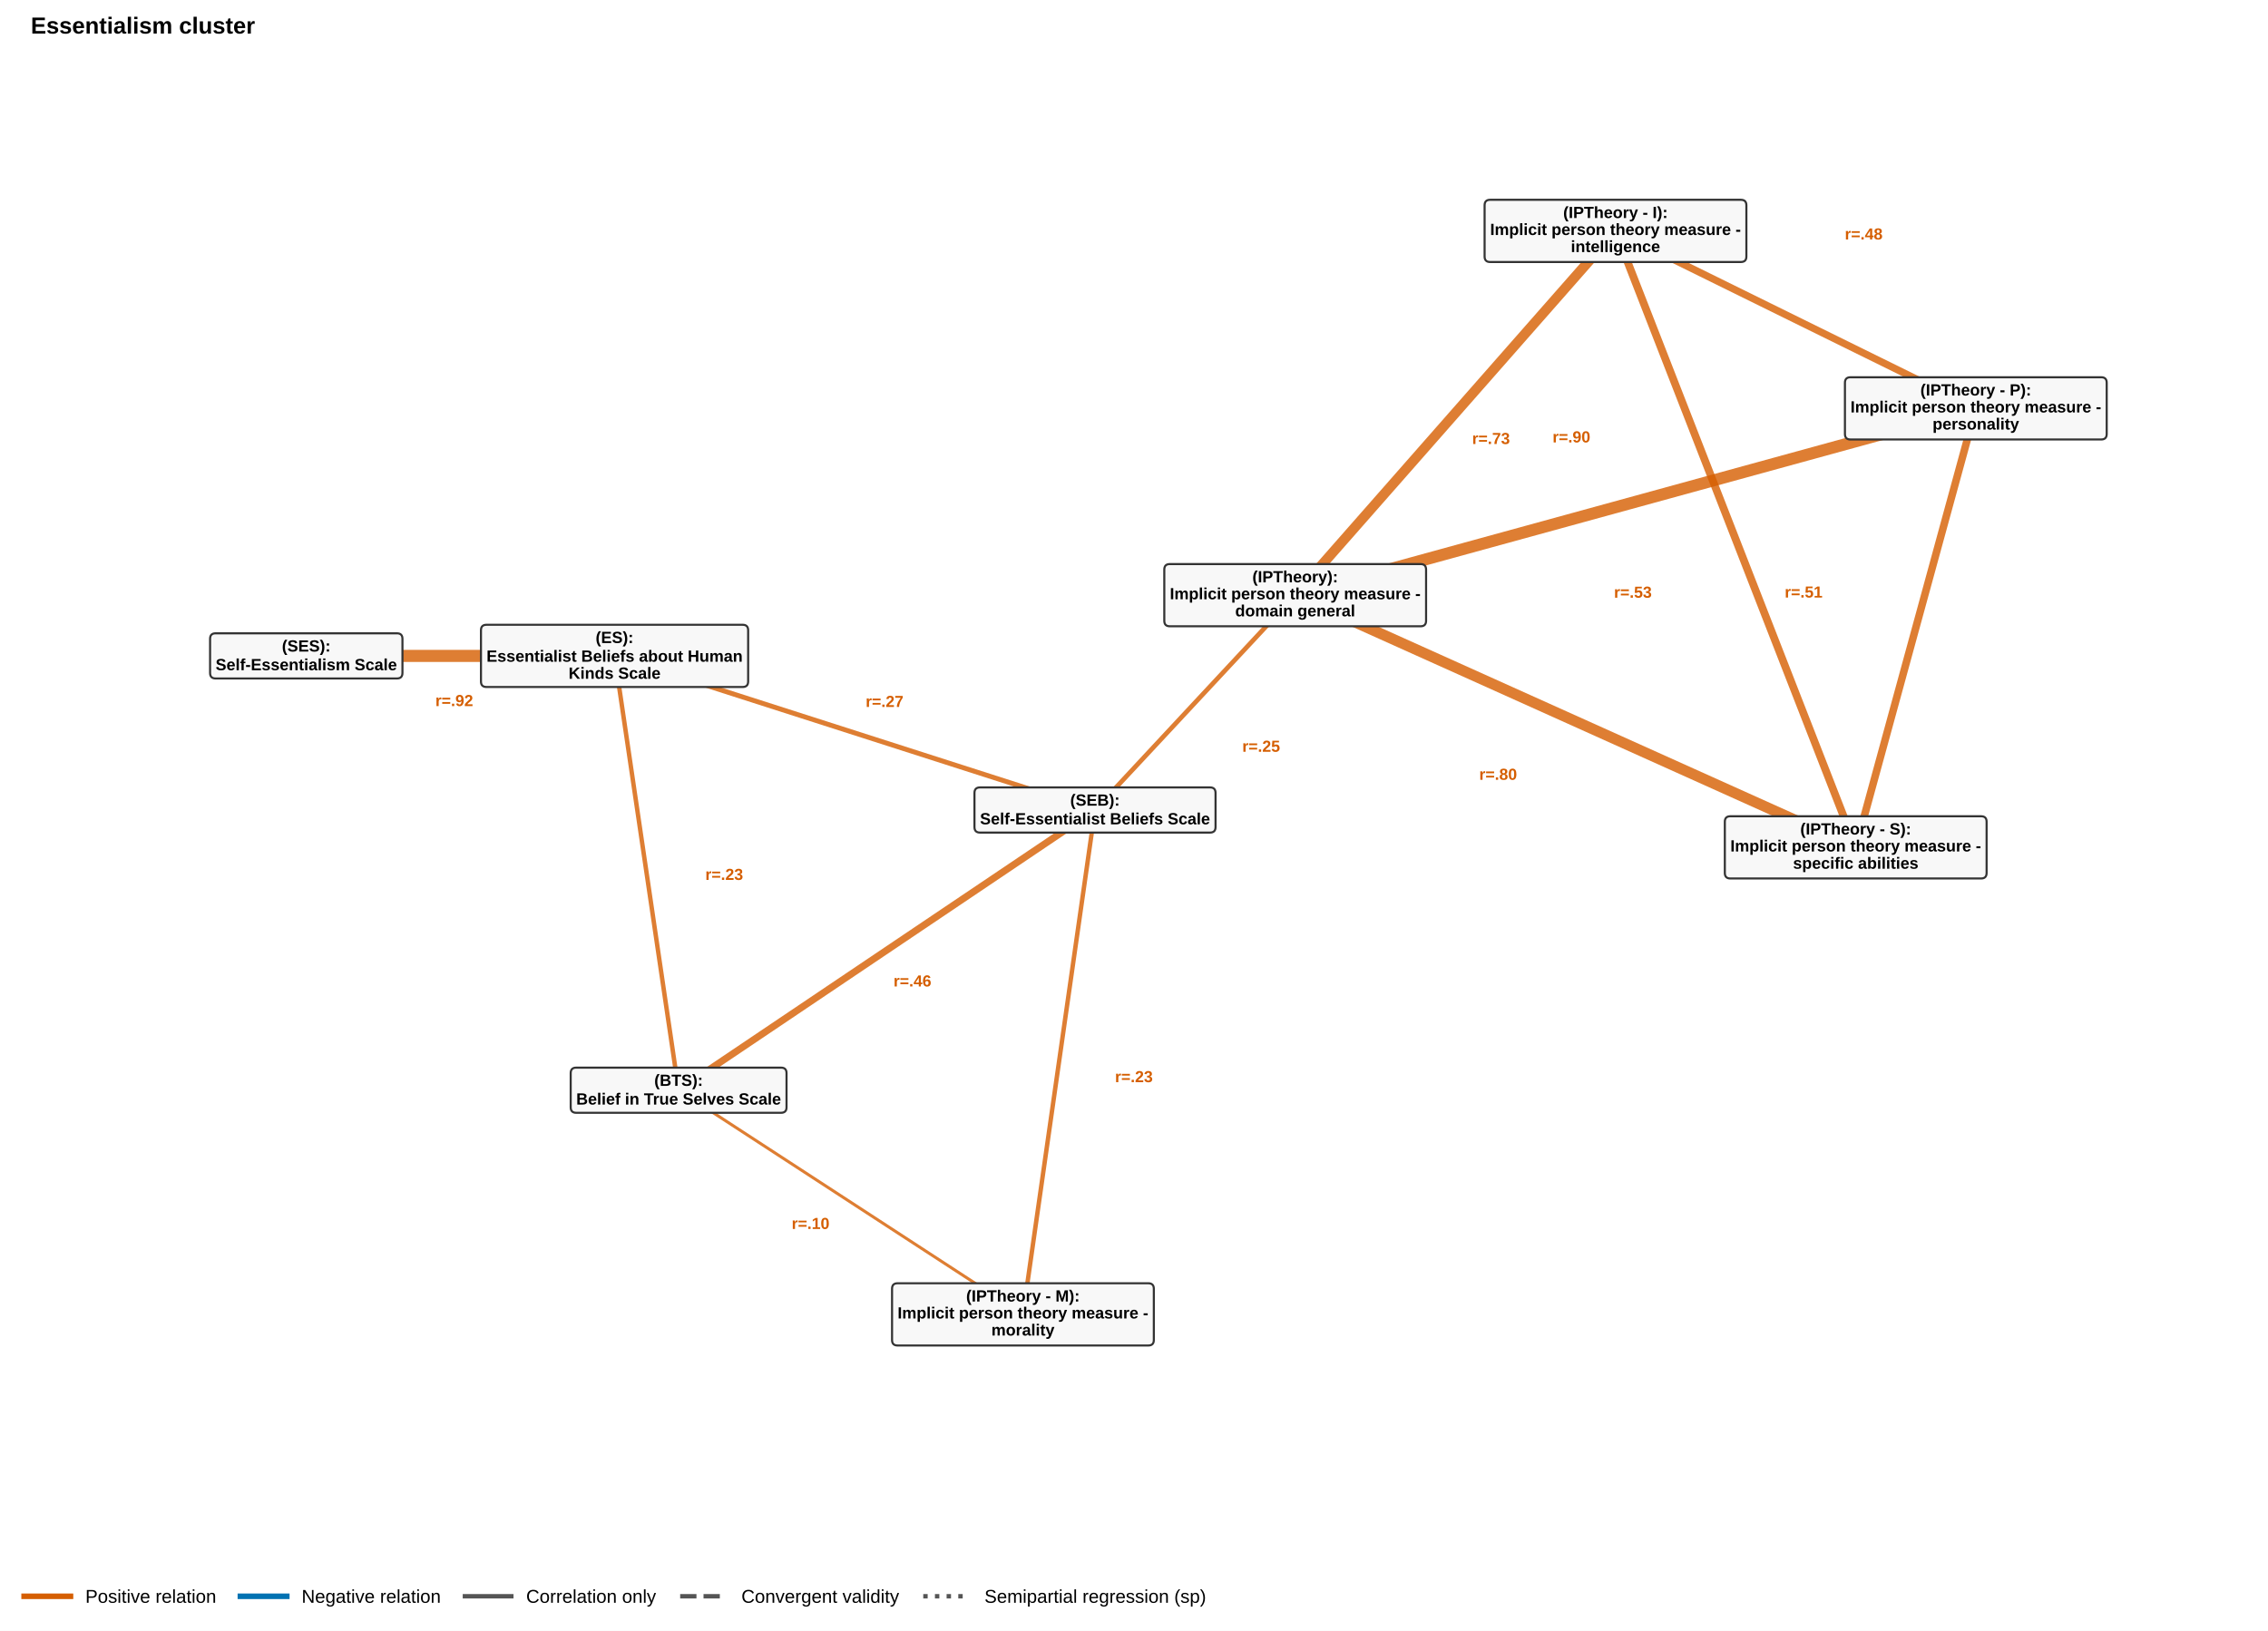
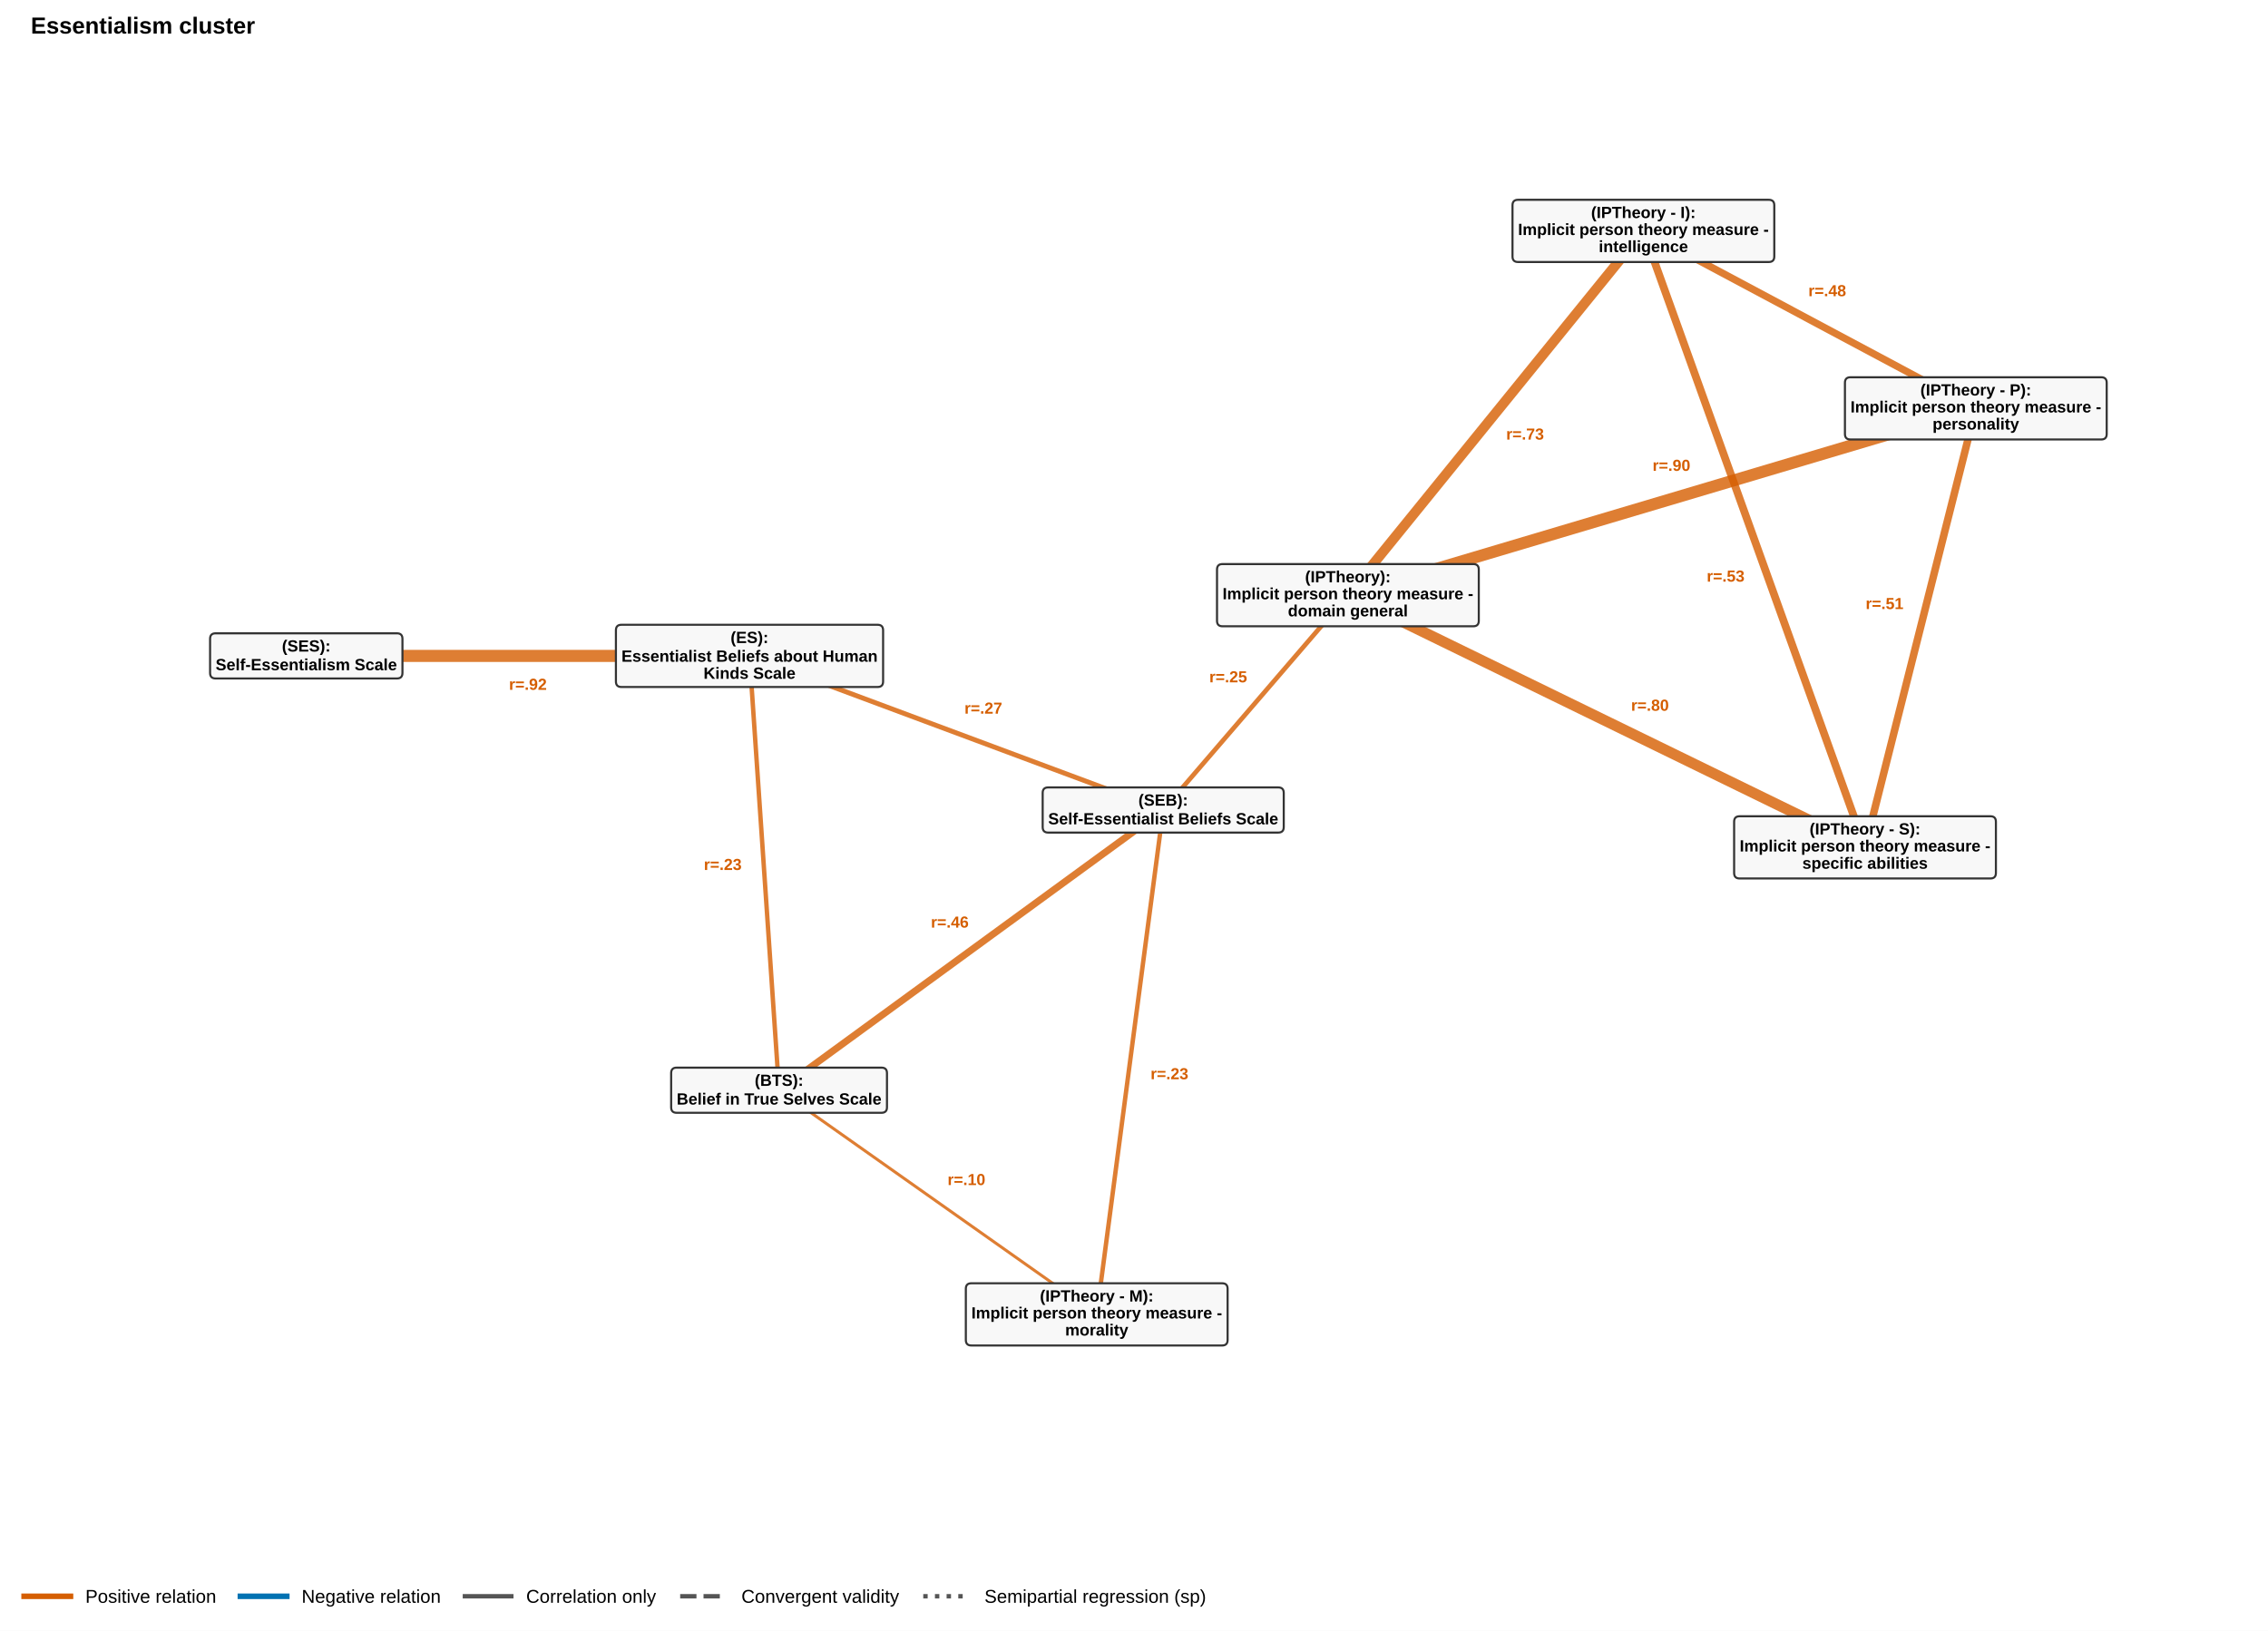
<svg xmlns="http://www.w3.org/2000/svg" width="978.08pt" height="703.344pt" viewBox="0 0 978.08 703.344" version="1.1">
  <defs>
    <style type="text/css">*{stroke-linejoin: round; stroke-linecap: butt}</style>
  </defs>
  <g id="figure_1">
    <g id="patch_1">
      <path d="M 0 703.344  L 978.08 703.344  L 978.08 0  L 0 0  z " style="fill: #ffffff" />
    </g>
    <g id="axes_1">
      <g id="LineCollection_1">
-         <path d="M 696.684 99.584  L 558.555 256.692  " clip-path="url(#p7a6dd70f1b)" style="fill: none; stroke: #d55e00; stroke-opacity: 0.8; stroke-width: 4.304" />
-         <path d="M 696.684 99.584  L 852.08 176.124  " clip-path="url(#p7a6dd70f1b)" style="fill: none; stroke: #d55e00; stroke-opacity: 0.8; stroke-width: 3.104" />
-         <path d="M 696.684 99.584  L 800.281 365.46  " clip-path="url(#p7a6dd70f1b)" style="fill: none; stroke: #d55e00; stroke-opacity: 0.8; stroke-width: 3.344" />
-         <path d="M 800.281 365.46  L 558.555 256.692  " clip-path="url(#p7a6dd70f1b)" style="fill: none; stroke: #d55e00; stroke-opacity: 0.8; stroke-width: 4.64" />
-         <path d="M 800.281 365.46  L 852.08 176.124  " clip-path="url(#p7a6dd70f1b)" style="fill: none; stroke: #d55e00; stroke-opacity: 0.8; stroke-width: 3.248" />
-         <path d="M 265.03 282.877  L 292.656 470.198  " clip-path="url(#p7a6dd70f1b)" style="fill: none; stroke: #d55e00; stroke-opacity: 0.8; stroke-width: 1.904" />
-         <path d="M 265.03 282.877  L 472.224 349.346  " clip-path="url(#p7a6dd70f1b)" style="fill: none; stroke: #d55e00; stroke-opacity: 0.8; stroke-width: 2.096" />
-         <path d="M 265.03 282.877  L 132.08 282.877  " clip-path="url(#p7a6dd70f1b)" style="fill: none; stroke: #d55e00; stroke-opacity: 0.8; stroke-width: 5.216" />
-         <path d="M 852.08 176.124  L 558.555 256.692  " clip-path="url(#p7a6dd70f1b)" style="fill: none; stroke: #d55e00; stroke-opacity: 0.8; stroke-width: 5.12" />
-         <path d="M 472.224 349.346  L 292.656 470.198  " clip-path="url(#p7a6dd70f1b)" style="fill: none; stroke: #d55e00; stroke-opacity: 0.8; stroke-width: 3.008" />
-         <path d="M 472.224 349.346  L 558.555 256.692  " clip-path="url(#p7a6dd70f1b)" style="fill: none; stroke: #d55e00; stroke-opacity: 0.8; stroke-width: 2" />
-         <path d="M 472.224 349.346  L 441.145 566.88  " clip-path="url(#p7a6dd70f1b)" style="fill: none; stroke: #d55e00; stroke-opacity: 0.8; stroke-width: 1.904" />
-         <path d="M 441.145 566.88  L 292.656 470.198  " clip-path="url(#p7a6dd70f1b)" style="fill: none; stroke: #d55e00; stroke-opacity: 0.8; stroke-width: 1.28" />
+         <path d="M 708.717 99.584  L 581.284 256.692  " clip-path="url(#pa7c0dcde0e)" style="fill: none; stroke: #d55e00; stroke-opacity: 0.8; stroke-width: 4.304" />
+         <path d="M 708.717 99.584  L 852.08 176.124  " clip-path="url(#pa7c0dcde0e)" style="fill: none; stroke: #d55e00; stroke-opacity: 0.8; stroke-width: 3.104" />
+         <path d="M 708.717 99.584  L 804.292 365.46  " clip-path="url(#pa7c0dcde0e)" style="fill: none; stroke: #d55e00; stroke-opacity: 0.8; stroke-width: 3.344" />
+         <path d="M 581.284 256.692  L 501.638 349.346  " clip-path="url(#pa7c0dcde0e)" style="fill: none; stroke: #d55e00; stroke-opacity: 0.8; stroke-width: 2" />
+         <path d="M 581.284 256.692  L 852.08 176.124  " clip-path="url(#pa7c0dcde0e)" style="fill: none; stroke: #d55e00; stroke-opacity: 0.8; stroke-width: 5.12" />
+         <path d="M 581.284 256.692  L 804.292 365.46  " clip-path="url(#pa7c0dcde0e)" style="fill: none; stroke: #d55e00; stroke-opacity: 0.8; stroke-width: 4.64" />
+         <path d="M 335.974 470.198  L 501.638 349.346  " clip-path="url(#pa7c0dcde0e)" style="fill: none; stroke: #d55e00; stroke-opacity: 0.8; stroke-width: 3.008" />
+         <path d="M 335.974 470.198  L 323.23 282.877  " clip-path="url(#pa7c0dcde0e)" style="fill: none; stroke: #d55e00; stroke-opacity: 0.8; stroke-width: 1.904" />
+         <path d="M 335.974 470.198  L 472.965 566.88  " clip-path="url(#pa7c0dcde0e)" style="fill: none; stroke: #d55e00; stroke-opacity: 0.8; stroke-width: 1.28" />
+         <path d="M 804.292 365.46  L 852.08 176.124  " clip-path="url(#pa7c0dcde0e)" style="fill: none; stroke: #d55e00; stroke-opacity: 0.8; stroke-width: 3.248" />
+         <path d="M 323.23 282.877  L 501.638 349.346  " clip-path="url(#pa7c0dcde0e)" style="fill: none; stroke: #d55e00; stroke-opacity: 0.8; stroke-width: 2.096" />
+         <path d="M 323.23 282.877  L 132.08 282.877  " clip-path="url(#pa7c0dcde0e)" style="fill: none; stroke: #d55e00; stroke-opacity: 0.8; stroke-width: 5.216" />
+         <path d="M 501.638 349.346  L 472.965 566.88  " clip-path="url(#pa7c0dcde0e)" style="fill: none; stroke: #d55e00; stroke-opacity: 0.8; stroke-width: 1.904" />
      </g>
      <g id="text_1">
        <text style="font-weight: 700; font-size: 10px; font-family: 'Arial', 'Helvetica', 'DejaVu Sans', sans-serif; text-anchor: start" x="13.28" y="14.48" transform="rotate(-0 13.28 14.48027)">Essentialism cluster</text>
      </g>
      <g id="text_2">
        <g id="patch_2">
-           <path d="M 634.85 193.638  L 651.157 193.638  Q 651.847 193.638 651.847 192.948  L 651.847 186.473  Q 651.847 185.783 651.157 185.783  L 634.85 185.783  Q 634.16 185.783 634.16 186.473  L 634.16 192.948  Q 634.16 193.638 634.85 193.638  z " style="fill: #ffffff; opacity: 0.9" />
-         </g>
-         <text style="font-weight: 700; font-size: 6.9px; font-family: 'Arial', 'Helvetica', 'DejaVu Sans', sans-serif; text-anchor: middle; fill: #d55e00" x="643.003" y="191.496" transform="rotate(-0 643.0033 191.4962)">r=.73</text>
+           <path d="M 654.65 113.001  L 762.785 113.001  Q 765.165 113.001 765.165 110.621  L 765.165 88.548  Q 765.165 86.168 762.785 86.168  L 654.65 86.168  Q 652.27 86.168 652.27 88.548  L 652.27 110.621  Q 652.27 113.001 654.65 113.001  z " style="fill: #f8f8f8; stroke: #333333; stroke-width: 0.9; stroke-linejoin: miter" />
+         </g>
+         <text style="font-weight: 700; font-size: 7px; font-family: 'Arial', 'Helvetica', 'DejaVu Sans', sans-serif" transform="translate(686.1635 94.03775)">(IPTheory - I):</text>
+         <text style="font-weight: 700; font-size: 7px; font-family: 'Arial', 'Helvetica', 'DejaVu Sans', sans-serif" transform="translate(654.6498 101.3527)">Implicit person theory measure -</text>
+         <text style="font-weight: 700; font-size: 7px; font-family: 'Arial', 'Helvetica', 'DejaVu Sans', sans-serif" transform="translate(689.4639 108.7104)">intelligence</text>
      </g>
      <g id="text_3">
        <g id="patch_3">
-           <path d="M 795.576 105.434  L 811.882 105.434  Q 812.572 105.434 812.572 104.744  L 812.572 98.269  Q 812.572 97.579 811.882 97.579  L 795.576 97.579  Q 794.886 97.579 794.886 98.269  L 794.886 104.744  Q 794.886 105.434 795.576 105.434  z " style="fill: #ffffff; opacity: 0.9" />
-         </g>
-         <text style="font-weight: 700; font-size: 6.9px; font-family: 'Arial', 'Helvetica', 'DejaVu Sans', sans-serif; text-anchor: middle; fill: #d55e00" x="803.729" y="103.292" transform="rotate(-0 803.7291 103.2923)">r=.48</text>
+           <path d="M 527.216 270.109  L 635.351 270.109  Q 637.731 270.109 637.731 267.729  L 637.731 245.656  Q 637.731 243.276 635.351 243.276  L 527.216 243.276  Q 524.836 243.276 524.836 245.656  L 524.836 267.729  Q 524.836 270.109 527.216 270.109  z " style="fill: #f8f8f8; stroke: #333333; stroke-width: 0.9; stroke-linejoin: miter" />
+         </g>
+         <text style="font-weight: 700; font-size: 7px; font-family: 'Arial', 'Helvetica', 'DejaVu Sans', sans-serif" transform="translate(562.8123 251.146)">(IPTheory):</text>
+         <text style="font-weight: 700; font-size: 7px; font-family: 'Arial', 'Helvetica', 'DejaVu Sans', sans-serif" transform="translate(527.2162 258.461)">Implicit person theory measure -</text>
+         <text style="font-weight: 700; font-size: 7px; font-family: 'Arial', 'Helvetica', 'DejaVu Sans', sans-serif" transform="translate(555.418 265.8186)">domain general</text>
      </g>
      <g id="text_4">
        <g id="patch_4">
-           <path d="M 696.027 259.931  L 712.334 259.931  Q 713.024 259.931 713.024 259.241  L 713.024 252.766  Q 713.024 252.076 712.334 252.076  L 696.027 252.076  Q 695.337 252.076 695.337 252.766  L 695.337 259.241  Q 695.337 259.931 696.027 259.931  z " style="fill: #ffffff; opacity: 0.9" />
-         </g>
-         <text style="font-weight: 700; font-size: 6.9px; font-family: 'Arial', 'Helvetica', 'DejaVu Sans', sans-serif; text-anchor: middle; fill: #d55e00" x="704.181" y="257.789" transform="rotate(-0 704.1807 257.7889)">r=.53</text>
+           <path d="M 291.815 479.936  L 380.133 479.936  Q 382.513 479.936 382.513 477.556  L 382.513 462.841  Q 382.513 460.461 380.133 460.461  L 291.815 460.461  Q 289.435 460.461 289.435 462.841  L 289.435 477.556  Q 289.435 479.936 291.815 479.936  z " style="fill: #f8f8f8; stroke: #333333; stroke-width: 0.9; stroke-linejoin: miter" />
+         </g>
+         <text style="font-weight: 700; font-size: 7px; font-family: 'Arial', 'Helvetica', 'DejaVu Sans', sans-serif" transform="translate(325.4776 468.3308)">(BTS):</text>
+         <text style="font-weight: 700; font-size: 7px; font-family: 'Arial', 'Helvetica', 'DejaVu Sans', sans-serif" transform="translate(291.8147 476.3808)">Belief in True Selves Scale</text>
      </g>
      <g id="text_5">
        <g id="patch_5">
-           <path d="M 637.911 338.466  L 654.218 338.466  Q 654.908 338.466 654.908 337.776  L 654.908 331.301  Q 654.908 330.611 654.218 330.611  L 637.911 330.611  Q 637.221 330.611 637.221 331.301  L 637.221 337.776  Q 637.221 338.466 637.911 338.466  z " style="fill: #ffffff; opacity: 0.9" />
-         </g>
-         <text style="font-weight: 700; font-size: 6.9px; font-family: 'Arial', 'Helvetica', 'DejaVu Sans', sans-serif; text-anchor: middle; fill: #d55e00" x="646.064" y="336.324" transform="rotate(-0 646.0642 336.3242)">r=.80</text>
+           <path d="M 750.225 378.876  L 858.36 378.876  Q 860.74 378.876 860.74 376.496  L 860.74 354.423  Q 860.74 352.043 858.36 352.043  L 750.225 352.043  Q 747.845 352.043 747.845 354.423  L 747.845 376.496  Q 747.845 378.876 750.225 378.876  z " style="fill: #f8f8f8; stroke: #333333; stroke-width: 0.9; stroke-linejoin: miter" />
+         </g>
+         <text style="font-weight: 700; font-size: 7px; font-family: 'Arial', 'Helvetica', 'DejaVu Sans', sans-serif" transform="translate(780.3765 359.9132)">(IPTheory - S):</text>
+         <text style="font-weight: 700; font-size: 7px; font-family: 'Arial', 'Helvetica', 'DejaVu Sans', sans-serif" transform="translate(750.225 367.2282)">Implicit person theory measure -</text>
+         <text style="font-weight: 700; font-size: 7px; font-family: 'Arial', 'Helvetica', 'DejaVu Sans', sans-serif" transform="translate(777.2554 374.6744)">specific abilities</text>
      </g>
      <g id="text_6">
        <g id="patch_6">
-           <path d="M 769.659 259.855  L 785.965 259.855  Q 786.655 259.855 786.655 259.165  L 786.655 252.689  Q 786.655 251.999 785.965 251.999  L 769.659 251.999  Q 768.969 251.999 768.969 252.689  L 768.969 259.165  Q 768.969 259.855 769.659 259.855  z " style="fill: #ffffff; opacity: 0.9" />
-         </g>
-         <text style="font-weight: 700; font-size: 6.9px; font-family: 'Arial', 'Helvetica', 'DejaVu Sans', sans-serif; text-anchor: middle; fill: #d55e00" x="777.812" y="257.712" transform="rotate(-0 777.8118 257.7124)">r=.51</text>
-       </g>
-       <g id="text_7">
-         <g id="patch_7">
-           <path d="M 304.16 381.647  L 320.467 381.647  Q 321.157 381.647 321.157 380.957  L 321.157 374.481  Q 321.157 373.791 320.467 373.791  L 304.16 373.791  Q 303.47 373.791 303.47 374.481  L 303.47 380.957  Q 303.47 381.647 304.16 381.647  z " style="fill: #ffffff; opacity: 0.9" />
-         </g>
-         <text style="font-weight: 700; font-size: 6.9px; font-family: 'Arial', 'Helvetica', 'DejaVu Sans', sans-serif; text-anchor: middle; fill: #d55e00" x="312.314" y="379.505" transform="rotate(-0 312.3136 379.5046)">r=.23</text>
-       </g>
-       <g id="text_8">
-         <g id="patch_8">
-           <path d="M 373.313 307.047  L 389.619 307.047  Q 390.309 307.047 390.309 306.357  L 390.309 299.881  Q 390.309 299.191 389.619 299.191  L 373.313 299.191  Q 372.623 299.191 372.623 299.881  L 372.623 306.357  Q 372.623 307.047 373.313 307.047  z " style="fill: #ffffff; opacity: 0.9" />
-         </g>
-         <text style="font-weight: 700; font-size: 6.9px; font-family: 'Arial', 'Helvetica', 'DejaVu Sans', sans-serif; text-anchor: middle; fill: #d55e00" x="381.466" y="304.905" transform="rotate(-0 381.4658 304.9048)">r=.27</text>
-       </g>
-       <g id="text_9">
-         <g id="patch_9">
-           <path d="M 187.743 306.665  L 204.049 306.665  Q 204.739 306.665 204.739 305.975  L 204.739 299.499  Q 204.739 298.809 204.049 298.809  L 187.743 298.809  Q 187.053 298.809 187.053 299.499  L 187.053 305.975  Q 187.053 306.665 187.743 306.665  z " style="fill: #ffffff; opacity: 0.9" />
-         </g>
-         <text style="font-weight: 700; font-size: 6.9px; font-family: 'Arial', 'Helvetica', 'DejaVu Sans', sans-serif; text-anchor: middle; fill: #d55e00" x="195.896" y="304.523" transform="rotate(-0 195.8958 304.5228)">r=.92</text>
-       </g>
-       <g id="text_10">
-         <g id="patch_10">
-           <path d="M 669.526 192.957  L 685.833 192.957  Q 686.523 192.957 686.523 192.267  L 686.523 185.792  Q 686.523 185.102 685.833 185.102  L 669.526 185.102  Q 668.836 185.102 668.836 185.792  L 668.836 192.267  Q 668.836 192.957 669.526 192.957  z " style="fill: #ffffff; opacity: 0.9" />
-         </g>
-         <text style="font-weight: 700; font-size: 6.9px; font-family: 'Arial', 'Helvetica', 'DejaVu Sans', sans-serif; text-anchor: middle; fill: #d55e00" x="677.68" y="190.815" transform="rotate(-0 677.6796 190.8149)">r=.90</text>
-       </g>
-       <g id="text_11">
-         <g id="patch_11">
-           <path d="M 385.326 427.604  L 401.633 427.604  Q 402.323 427.604 402.323 426.914  L 402.323 420.438  Q 402.323 419.748 401.633 419.748  L 385.326 419.748  Q 384.636 419.748 384.636 420.438  L 384.636 426.914  Q 384.636 427.604 385.326 427.604  z " style="fill: #ffffff; opacity: 0.9" />
-         </g>
-         <text style="font-weight: 700; font-size: 6.9px; font-family: 'Arial', 'Helvetica', 'DejaVu Sans', sans-serif; text-anchor: middle; fill: #d55e00" x="393.479" y="425.462" transform="rotate(-0 393.4794 425.4618)">r=.46</text>
-       </g>
-       <g id="text_12">
-         <g id="patch_12">
-           <path d="M 535.719 326.376  L 552.025 326.376  Q 552.715 326.376 552.715 325.686  L 552.715 319.211  Q 552.715 318.521 552.025 318.521  L 535.719 318.521  Q 535.029 318.521 535.029 319.211  L 535.029 325.686  Q 535.029 326.376 535.719 326.376  z " style="fill: #ffffff; opacity: 0.9" />
-         </g>
-         <text style="font-weight: 700; font-size: 6.9px; font-family: 'Arial', 'Helvetica', 'DejaVu Sans', sans-serif; text-anchor: middle; fill: #d55e00" x="543.872" y="324.234" transform="rotate(-0 543.8719 324.234)">r=.25</text>
-       </g>
-       <g id="text_13">
-         <g id="patch_13">
-           <path d="M 480.839 468.878  L 497.146 468.878  Q 497.836 468.878 497.836 468.188  L 497.836 461.712  Q 497.836 461.022 497.146 461.022  L 480.839 461.022  Q 480.149 461.022 480.149 461.712  L 480.149 468.188  Q 480.149 468.878 480.839 468.878  z " style="fill: #ffffff; opacity: 0.9" />
-         </g>
-         <text style="font-weight: 700; font-size: 6.9px; font-family: 'Arial', 'Helvetica', 'DejaVu Sans', sans-serif; text-anchor: middle; fill: #d55e00" x="488.993" y="466.735" transform="rotate(-0 488.9928 466.7354)">r=.23</text>
-       </g>
-       <g id="text_14">
-         <g id="patch_14">
-           <path d="M 341.408 532.194  L 357.715 532.194  Q 358.405 532.194 358.405 531.504  L 358.405 525.029  Q 358.405 524.339 357.715 524.339  L 341.408 524.339  Q 340.718 524.339 340.718 525.029  L 340.718 531.504  Q 340.718 532.194 341.408 532.194  z " style="fill: #ffffff; opacity: 0.9" />
-         </g>
-         <text style="font-weight: 700; font-size: 6.9px; font-family: 'Arial', 'Helvetica', 'DejaVu Sans', sans-serif; text-anchor: middle; fill: #d55e00" x="349.562" y="530.052" transform="rotate(-0 349.5617 530.052)">r=.10</text>
-       </g>
-       <g id="text_15">
-         <g id="patch_15">
-           <path d="M 642.617 113.001  L 750.752 113.001  Q 753.132 113.001 753.132 110.621  L 753.132 88.548  Q 753.132 86.168 750.752 86.168  L 642.617 86.168  Q 640.237 86.168 640.237 88.548  L 640.237 110.621  Q 640.237 113.001 642.617 113.001  z " style="fill: #f8f8f8; stroke: #333333; stroke-width: 0.9; stroke-linejoin: miter" />
-         </g>
-         <text style="font-weight: 700; font-size: 7px; font-family: 'Arial', 'Helvetica', 'DejaVu Sans', sans-serif" transform="translate(674.1306 94.03775)">(IPTheory - I):</text>
-         <text style="font-weight: 700; font-size: 7px; font-family: 'Arial', 'Helvetica', 'DejaVu Sans', sans-serif" transform="translate(642.617 101.3527)">Implicit person theory measure -</text>
-         <text style="font-weight: 700; font-size: 7px; font-family: 'Arial', 'Helvetica', 'DejaVu Sans', sans-serif" transform="translate(677.431 108.7104)">intelligence</text>
-       </g>
-       <g id="text_16">
-         <g id="patch_16">
-           <path d="M 746.214 378.876  L 854.349 378.876  Q 856.729 378.876 856.729 376.496  L 856.729 354.423  Q 856.729 352.043 854.349 352.043  L 746.214 352.043  Q 743.834 352.043 743.834 354.423  L 743.834 376.496  Q 743.834 378.876 746.214 378.876  z " style="fill: #f8f8f8; stroke: #333333; stroke-width: 0.9; stroke-linejoin: miter" />
-         </g>
-         <text style="font-weight: 700; font-size: 7px; font-family: 'Arial', 'Helvetica', 'DejaVu Sans', sans-serif" transform="translate(776.3655 359.9132)">(IPTheory - S):</text>
-         <text style="font-weight: 700; font-size: 7px; font-family: 'Arial', 'Helvetica', 'DejaVu Sans', sans-serif" transform="translate(746.2141 367.2282)">Implicit person theory measure -</text>
-         <text style="font-weight: 700; font-size: 7px; font-family: 'Arial', 'Helvetica', 'DejaVu Sans', sans-serif" transform="translate(773.2445 374.6744)">specific abilities</text>
-       </g>
-       <g id="text_17">
-         <g id="patch_17">
-           <path d="M 209.797 296.294  L 320.262 296.294  Q 322.642 296.294 322.642 293.914  L 322.642 271.841  Q 322.642 269.461 320.262 269.461  L 209.797 269.461  Q 207.417 269.461 207.417 271.841  L 207.417 293.914  Q 207.417 296.294 209.797 296.294  z " style="fill: #f8f8f8; stroke: #333333; stroke-width: 0.9; stroke-linejoin: miter" />
-         </g>
-         <text style="font-weight: 700; font-size: 7px; font-family: 'Arial', 'Helvetica', 'DejaVu Sans', sans-serif" transform="translate(256.8643 277.3307)">(ES):</text>
-         <text style="font-weight: 700; font-size: 7px; font-family: 'Arial', 'Helvetica', 'DejaVu Sans', sans-serif" transform="translate(209.7975 285.384)">Essentialist Beliefs about Human</text>
-         <text style="font-weight: 700; font-size: 7px; font-family: 'Arial', 'Helvetica', 'DejaVu Sans', sans-serif" transform="translate(245.1896 292.7383)">Kinds Scale</text>
-       </g>
-       <g id="text_18">
-         <g id="patch_18">
-           <path d="M 92.979 292.615  L 171.181 292.615  Q 173.561 292.615 173.561 290.235  L 173.561 275.519  Q 173.561 273.139 171.181 273.139  L 92.979 273.139  Q 90.599 273.139 90.599 275.519  L 90.599 290.235  Q 90.599 292.615 92.979 292.615  z " style="fill: #f8f8f8; stroke: #333333; stroke-width: 0.9; stroke-linejoin: miter" />
-         </g>
-         <text style="font-weight: 700; font-size: 7px; font-family: 'Arial', 'Helvetica', 'DejaVu Sans', sans-serif" transform="translate(121.58 281.0095)">(SES):</text>
-         <text style="font-weight: 700; font-size: 7px; font-family: 'Arial', 'Helvetica', 'DejaVu Sans', sans-serif" transform="translate(92.97898 289.0595)">Self-Essentialism Scale</text>
-       </g>
-       <g id="text_19">
-         <g id="patch_19">
          <path d="M 798.013 189.541  L 906.147 189.541  Q 908.527 189.541 908.527 187.161  L 908.527 165.088  Q 908.527 162.708 906.147 162.708  L 798.013 162.708  Q 795.633 162.708 795.633 165.088  L 795.633 187.161  Q 795.633 189.541 798.013 189.541  z " style="fill: #f8f8f8; stroke: #333333; stroke-width: 0.9; stroke-linejoin: miter" />
        </g>
        <text style="font-weight: 700; font-size: 7px; font-family: 'Arial', 'Helvetica', 'DejaVu Sans', sans-serif" transform="translate(828.1641 170.5776)">(IPTheory - P):</text>
        <text style="font-weight: 700; font-size: 7px; font-family: 'Arial', 'Helvetica', 'DejaVu Sans', sans-serif" transform="translate(798.0127 177.8926)">Implicit person theory measure -</text>
        <text style="font-weight: 700; font-size: 7px; font-family: 'Arial', 'Helvetica', 'DejaVu Sans', sans-serif" transform="translate(833.4091 185.2503)">personality</text>
      </g>
+       <g id="text_7">
+         <g id="patch_7">
+           <path d="M 267.998 296.294  L 378.463 296.294  Q 380.843 296.294 380.843 293.914  L 380.843 271.841  Q 380.843 269.461 378.463 269.461  L 267.998 269.461  Q 265.618 269.461 265.618 271.841  L 265.618 293.914  Q 265.618 296.294 267.998 296.294  z " style="fill: #f8f8f8; stroke: #333333; stroke-width: 0.9; stroke-linejoin: miter" />
+         </g>
+         <text style="font-weight: 700; font-size: 7px; font-family: 'Arial', 'Helvetica', 'DejaVu Sans', sans-serif" transform="translate(315.0651 277.3307)">(ES):</text>
+         <text style="font-weight: 700; font-size: 7px; font-family: 'Arial', 'Helvetica', 'DejaVu Sans', sans-serif" transform="translate(267.9983 285.384)">Essentialist Beliefs about Human</text>
+         <text style="font-weight: 700; font-size: 7px; font-family: 'Arial', 'Helvetica', 'DejaVu Sans', sans-serif" transform="translate(303.3904 292.7383)">Kinds Scale</text>
+       </g>
+       <g id="text_8">
+         <g id="patch_8">
+           <path d="M 452.034 359.084  L 551.241 359.084  Q 553.621 359.084 553.621 356.704  L 553.621 341.988  Q 553.621 339.608 551.241 339.608  L 452.034 339.608  Q 449.654 339.608 449.654 341.988  L 449.654 356.704  Q 449.654 359.084 452.034 359.084  z " style="fill: #f8f8f8; stroke: #333333; stroke-width: 0.9; stroke-linejoin: miter" />
+         </g>
+         <text style="font-weight: 700; font-size: 7px; font-family: 'Arial', 'Helvetica', 'DejaVu Sans', sans-serif" transform="translate(490.9445 347.4784)">(SEB):</text>
+         <text style="font-weight: 700; font-size: 7px; font-family: 'Arial', 'Helvetica', 'DejaVu Sans', sans-serif" transform="translate(452.0343 355.5284)">Self-Essentialist Beliefs Scale</text>
+       </g>
+       <g id="text_9">
+         <g id="patch_9">
+           <path d="M 92.979 292.615  L 171.181 292.615  Q 173.561 292.615 173.561 290.235  L 173.561 275.519  Q 173.561 273.139 171.181 273.139  L 92.979 273.139  Q 90.599 273.139 90.599 275.519  L 90.599 290.235  Q 90.599 292.615 92.979 292.615  z " style="fill: #f8f8f8; stroke: #333333; stroke-width: 0.9; stroke-linejoin: miter" />
+         </g>
+         <text style="font-weight: 700; font-size: 7px; font-family: 'Arial', 'Helvetica', 'DejaVu Sans', sans-serif" transform="translate(121.58 281.0095)">(SES):</text>
+         <text style="font-weight: 700; font-size: 7px; font-family: 'Arial', 'Helvetica', 'DejaVu Sans', sans-serif" transform="translate(92.97898 289.0595)">Self-Essentialism Scale</text>
+       </g>
+       <g id="text_10">
+         <g id="patch_10">
+           <path d="M 418.898 580.297  L 527.032 580.297  Q 529.412 580.297 529.412 577.917  L 529.412 555.844  Q 529.412 553.464 527.032 553.464  L 418.898 553.464  Q 416.518 553.464 416.518 555.844  L 416.518 577.917  Q 416.518 580.297 418.898 580.297  z " style="fill: #f8f8f8; stroke: #333333; stroke-width: 0.9; stroke-linejoin: miter" />
+         </g>
+         <text style="font-weight: 700; font-size: 7px; font-family: 'Arial', 'Helvetica', 'DejaVu Sans', sans-serif" transform="translate(448.4682 561.334)">(IPTheory - M):</text>
+         <text style="font-weight: 700; font-size: 7px; font-family: 'Arial', 'Helvetica', 'DejaVu Sans', sans-serif" transform="translate(418.8976 568.649)">Implicit person theory measure -</text>
+         <text style="font-weight: 700; font-size: 7px; font-family: 'Arial', 'Helvetica', 'DejaVu Sans', sans-serif" transform="translate(459.35 576.0066)">morality</text>
+       </g>
+       <g id="text_11">
+         <g id="patch_11">
+           <path d="M 649.527 191.735  L 665.834 191.735  Q 666.524 191.735 666.524 191.045  L 666.524 184.57  Q 666.524 183.88 665.834 183.88  L 649.527 183.88  Q 648.837 183.88 648.837 184.57  L 648.837 191.045  Q 648.837 191.735 649.527 191.735  z " style="fill: #ffffff; opacity: 0.9" />
+         </g>
+         <text style="font-weight: 700; font-size: 6.9px; font-family: 'Arial', 'Helvetica', 'DejaVu Sans', sans-serif; text-anchor: middle; fill: #d55e00" x="657.68" y="189.593" transform="rotate(-0 657.6803 189.5929)">r=.73</text>
+       </g>
+       <g id="text_12">
+         <g id="patch_12">
+           <path d="M 779.843 129.894  L 796.15 129.894  Q 796.84 129.894 796.84 129.204  L 796.84 122.728  Q 796.84 122.038 796.15 122.038  L 779.843 122.038  Q 779.153 122.038 779.153 122.728  L 779.153 129.204  Q 779.153 129.894 779.843 129.894  z " style="fill: #ffffff; opacity: 0.9" />
+         </g>
+         <text style="font-weight: 700; font-size: 6.9px; font-family: 'Arial', 'Helvetica', 'DejaVu Sans', sans-serif; text-anchor: middle; fill: #d55e00" x="787.996" y="127.752" transform="rotate(-0 787.9963 127.7517)">r=.48</text>
+       </g>
+       <g id="text_13">
+         <g id="patch_13">
+           <path d="M 736.026 252.992  L 752.333 252.992  Q 753.023 252.992 753.023 252.302  L 753.023 245.827  Q 753.023 245.137 752.333 245.137  L 736.026 245.137  Q 735.336 245.137 735.336 245.827  L 735.336 252.302  Q 735.336 252.992 736.026 252.992  z " style="fill: #ffffff; opacity: 0.9" />
+         </g>
+         <text style="font-weight: 700; font-size: 6.9px; font-family: 'Arial', 'Helvetica', 'DejaVu Sans', sans-serif; text-anchor: middle; fill: #d55e00" x="744.179" y="250.85" transform="rotate(-0 744.1793 250.8501)">r=.53</text>
+       </g>
+       <g id="text_14">
+         <g id="patch_14">
+           <path d="M 521.501 296.431  L 537.807 296.431  Q 538.497 296.431 538.497 295.741  L 538.497 289.266  Q 538.497 288.576 537.807 288.576  L 521.501 288.576  Q 520.811 288.576 520.811 289.266  L 520.811 295.741  Q 520.811 296.431 521.501 296.431  z " style="fill: #ffffff; opacity: 0.9" />
+         </g>
+         <text style="font-weight: 700; font-size: 6.9px; font-family: 'Arial', 'Helvetica', 'DejaVu Sans', sans-serif; text-anchor: middle; fill: #d55e00" x="529.654" y="294.289" transform="rotate(-0 529.654 294.289)">r=.25</text>
+       </g>
+       <g id="text_15">
+         <g id="patch_15">
+           <path d="M 712.664 205.22  L 728.97 205.22  Q 729.66 205.22 729.66 204.53  L 729.66 198.055  Q 729.66 197.365 728.97 197.365  L 712.664 197.365  Q 711.974 197.365 711.974 198.055  L 711.974 204.53  Q 711.974 205.22 712.664 205.22  z " style="fill: #ffffff; opacity: 0.9" />
+         </g>
+         <text style="font-weight: 700; font-size: 6.9px; font-family: 'Arial', 'Helvetica', 'DejaVu Sans', sans-serif; text-anchor: middle; fill: #d55e00" x="720.817" y="203.078" transform="rotate(-0 720.817 203.0781)">r=.90</text>
+       </g>
+       <g id="text_16">
+         <g id="patch_16">
+           <path d="M 703.405 308.683  L 719.712 308.683  Q 720.402 308.683 720.402 307.993  L 720.402 301.518  Q 720.402 300.828 719.712 300.828  L 703.405 300.828  Q 702.715 300.828 702.715 301.518  L 702.715 307.993  Q 702.715 308.683 703.405 308.683  z " style="fill: #ffffff; opacity: 0.9" />
+         </g>
+         <text style="font-weight: 700; font-size: 6.9px; font-family: 'Arial', 'Helvetica', 'DejaVu Sans', sans-serif; text-anchor: middle; fill: #d55e00" x="711.558" y="306.541" transform="rotate(-0 711.5582 306.5411)">r=.80</text>
+       </g>
+       <g id="text_17">
+         <g id="patch_17">
+           <path d="M 401.443 402.212  L 417.749 402.212  Q 418.439 402.212 418.439 401.522  L 418.439 395.047  Q 418.439 394.357 417.749 394.357  L 401.443 394.357  Q 400.753 394.357 400.753 395.047  L 400.753 401.522  Q 400.753 402.212 401.443 402.212  z " style="fill: #ffffff; opacity: 0.9" />
+         </g>
+         <text style="font-weight: 700; font-size: 6.9px; font-family: 'Arial', 'Helvetica', 'DejaVu Sans', sans-serif; text-anchor: middle; fill: #d55e00" x="409.596" y="400.07" transform="rotate(-0 409.596 400.0702)">r=.46</text>
+       </g>
+       <g id="text_18">
+         <g id="patch_18">
+           <path d="M 303.537 377.354  L 319.844 377.354  Q 320.534 377.354 320.534 376.664  L 320.534 370.188  Q 320.534 369.498 319.844 369.498  L 303.537 369.498  Q 302.847 369.498 302.847 370.188  L 302.847 376.664  Q 302.847 377.354 303.537 377.354  z " style="fill: #ffffff; opacity: 0.9" />
+         </g>
+         <text style="font-weight: 700; font-size: 6.9px; font-family: 'Arial', 'Helvetica', 'DejaVu Sans', sans-serif; text-anchor: middle; fill: #d55e00" x="311.69" y="375.212" transform="rotate(-0 311.6903 375.2117)">r=.23</text>
+       </g>
+       <g id="text_19">
+         <g id="patch_19">
+           <path d="M 408.631 513.247  L 424.937 513.247  Q 425.627 513.247 425.627 512.557  L 425.627 506.082  Q 425.627 505.392 424.937 505.392  L 408.631 505.392  Q 407.941 505.392 407.941 506.082  L 407.941 512.557  Q 407.941 513.247 408.631 513.247  z " style="fill: #ffffff; opacity: 0.9" />
+         </g>
+         <text style="font-weight: 700; font-size: 6.9px; font-family: 'Arial', 'Helvetica', 'DejaVu Sans', sans-serif; text-anchor: middle; fill: #d55e00" x="416.784" y="511.105" transform="rotate(-0 416.7841 511.1051)">r=.10</text>
+       </g>
      <g id="text_20">
        <g id="patch_20">
-           <path d="M 422.621 359.084  L 521.827 359.084  Q 524.207 359.084 524.207 356.704  L 524.207 341.988  Q 524.207 339.608 521.827 339.608  L 422.621 339.608  Q 420.241 339.608 420.241 341.988  L 420.241 356.704  Q 420.241 359.084 422.621 359.084  z " style="fill: #f8f8f8; stroke: #333333; stroke-width: 0.9; stroke-linejoin: miter" />
-         </g>
-         <text style="font-weight: 700; font-size: 7px; font-family: 'Arial', 'Helvetica', 'DejaVu Sans', sans-serif" transform="translate(461.5308 347.4784)">(SEB):</text>
-         <text style="font-weight: 700; font-size: 7px; font-family: 'Arial', 'Helvetica', 'DejaVu Sans', sans-serif" transform="translate(422.6207 355.5284)">Self-Essentialist Beliefs Scale</text>
+           <path d="M 804.556 264.827  L 820.863 264.827  Q 821.553 264.827 821.553 264.137  L 821.553 257.662  Q 821.553 256.972 820.863 256.972  L 804.556 256.972  Q 803.866 256.972 803.866 257.662  L 803.866 264.137  Q 803.866 264.827 804.556 264.827  z " style="fill: #ffffff; opacity: 0.9" />
+         </g>
+         <text style="font-weight: 700; font-size: 6.9px; font-family: 'Arial', 'Helvetica', 'DejaVu Sans', sans-serif; text-anchor: middle; fill: #d55e00" x="812.709" y="262.685" transform="rotate(-0 812.7094 262.6851)">r=.51</text>
      </g>
      <g id="text_21">
        <g id="patch_21">
-           <path d="M 387.077 580.297  L 495.212 580.297  Q 497.592 580.297 497.592 577.917  L 497.592 555.844  Q 497.592 553.464 495.212 553.464  L 387.077 553.464  Q 384.697 553.464 384.697 555.844  L 384.697 577.917  Q 384.697 580.297 387.077 580.297  z " style="fill: #f8f8f8; stroke: #333333; stroke-width: 0.9; stroke-linejoin: miter" />
-         </g>
-         <text style="font-weight: 700; font-size: 7px; font-family: 'Arial', 'Helvetica', 'DejaVu Sans', sans-serif" transform="translate(416.648 561.334)">(IPTheory - M):</text>
-         <text style="font-weight: 700; font-size: 7px; font-family: 'Arial', 'Helvetica', 'DejaVu Sans', sans-serif" transform="translate(387.0774 568.649)">Implicit person theory measure -</text>
-         <text style="font-weight: 700; font-size: 7px; font-family: 'Arial', 'Helvetica', 'DejaVu Sans', sans-serif" transform="translate(427.5297 576.0066)">morality</text>
+           <path d="M 415.912 309.933  L 432.219 309.933  Q 432.909 309.933 432.909 309.243  L 432.909 302.767  Q 432.909 302.077 432.219 302.077  L 415.912 302.077  Q 415.222 302.077 415.222 302.767  L 415.222 309.243  Q 415.222 309.933 415.912 309.933  z " style="fill: #ffffff; opacity: 0.9" />
+         </g>
+         <text style="font-weight: 700; font-size: 6.9px; font-family: 'Arial', 'Helvetica', 'DejaVu Sans', sans-serif; text-anchor: middle; fill: #d55e00" x="424.066" y="307.79" transform="rotate(-0 424.0657 307.7905)">r=.27</text>
      </g>
      <g id="text_22">
        <g id="patch_22">
-           <path d="M 504.487 270.109  L 612.622 270.109  Q 615.002 270.109 615.002 267.729  L 615.002 245.656  Q 615.002 243.276 612.622 243.276  L 504.487 243.276  Q 502.107 243.276 502.107 245.656  L 502.107 267.729  Q 502.107 270.109 504.487 270.109  z " style="fill: #f8f8f8; stroke: #333333; stroke-width: 0.9; stroke-linejoin: miter" />
-         </g>
-         <text style="font-weight: 700; font-size: 7px; font-family: 'Arial', 'Helvetica', 'DejaVu Sans', sans-serif" transform="translate(540.0836 251.146)">(IPTheory):</text>
-         <text style="font-weight: 700; font-size: 7px; font-family: 'Arial', 'Helvetica', 'DejaVu Sans', sans-serif" transform="translate(504.4875 258.461)">Implicit person theory measure -</text>
-         <text style="font-weight: 700; font-size: 7px; font-family: 'Arial', 'Helvetica', 'DejaVu Sans', sans-serif" transform="translate(532.6893 265.8186)">domain general</text>
+           <path d="M 219.502 299.655  L 235.809 299.655  Q 236.499 299.655 236.499 298.965  L 236.499 292.49  Q 236.499 291.8 235.809 291.8  L 219.502 291.8  Q 218.812 291.8 218.812 292.49  L 218.812 298.965  Q 218.812 299.655 219.502 299.655  z " style="fill: #ffffff; opacity: 0.9" />
+         </g>
+         <text style="font-weight: 700; font-size: 6.9px; font-family: 'Arial', 'Helvetica', 'DejaVu Sans', sans-serif; text-anchor: middle; fill: #d55e00" x="227.655" y="297.513" transform="rotate(-0 227.6552 297.5134)">r=.92</text>
      </g>
      <g id="text_23">
        <g id="patch_23">
-           <path d="M 248.496 479.936  L 336.815 479.936  Q 339.195 479.936 339.195 477.556  L 339.195 462.841  Q 339.195 460.461 336.815 460.461  L 248.496 460.461  Q 246.116 460.461 246.116 462.841  L 246.116 477.556  Q 246.116 479.936 248.496 479.936  z " style="fill: #f8f8f8; stroke: #333333; stroke-width: 0.9; stroke-linejoin: miter" />
-         </g>
-         <text style="font-weight: 700; font-size: 7px; font-family: 'Arial', 'Helvetica', 'DejaVu Sans', sans-serif" transform="translate(282.1594 468.3308)">(BTS):</text>
-         <text style="font-weight: 700; font-size: 7px; font-family: 'Arial', 'Helvetica', 'DejaVu Sans', sans-serif" transform="translate(248.4965 476.3808)">Belief in True Selves Scale</text>
+           <path d="M 496.172 467.617  L 512.479 467.617  Q 513.169 467.617 513.169 466.927  L 513.169 460.452  Q 513.169 459.762 512.479 459.762  L 496.172 459.762  Q 495.482 459.762 495.482 460.452  L 495.482 466.927  Q 495.482 467.617 496.172 467.617  z " style="fill: #ffffff; opacity: 0.9" />
+         </g>
+         <text style="font-weight: 700; font-size: 6.9px; font-family: 'Arial', 'Helvetica', 'DejaVu Sans', sans-serif; text-anchor: middle; fill: #d55e00" x="504.326" y="465.475" transform="rotate(-0 504.3258 465.4751)">r=.23</text>
      </g>
    </g>
    <g id="legend_1">
      <g id="line2d_1">
        <path d="M 10.4 688.461  L 20.4 688.461  L 30.4 688.461  " style="fill: none; stroke: #d55e00; stroke-width: 2.4; stroke-linecap: square" />
      </g>
      <g id="text_24">
        <text style="font-size: 8px; font-family: 'Arial', 'Helvetica', 'DejaVu Sans', sans-serif; text-anchor: start" x="36.8" y="691.261" transform="rotate(-0 36.8 691.2605)">Positive relation</text>
      </g>
      <g id="line2d_2">
        <path d="M 103.67 688.461  L 113.67 688.461  L 123.67 688.461  " style="fill: none; stroke: #0072b2; stroke-width: 2.4; stroke-linecap: square" />
      </g>
      <g id="text_25">
        <text style="font-size: 8px; font-family: 'Arial', 'Helvetica', 'DejaVu Sans', sans-serif; text-anchor: start" x="130.07" y="691.261" transform="rotate(-0 130.07 691.2605)">Negative relation</text>
      </g>
      <g id="line2d_3">
        <path d="M 200.501 688.461  L 210.501 688.461  L 220.501 688.461  " style="fill: none; stroke: #555555; stroke-width: 1.9; stroke-linecap: square" />
      </g>
      <g id="text_26">
        <text style="font-size: 8px; font-family: 'Arial', 'Helvetica', 'DejaVu Sans', sans-serif; text-anchor: start" x="226.901" y="691.261" transform="rotate(-0 226.9013 691.2605)">Correlation only</text>
      </g>
      <g id="line2d_4">
        <path d="M 293.325 688.461  L 303.325 688.461  L 313.325 688.461  " style="fill: none; stroke-dasharray: 7.03,3.04; stroke-dashoffset: 0; stroke: #555555; stroke-width: 1.9" />
      </g>
      <g id="text_27">
        <text style="font-size: 8px; font-family: 'Arial', 'Helvetica', 'DejaVu Sans', sans-serif; text-anchor: start" x="319.725" y="691.261" transform="rotate(-0 319.725 691.2605)">Convergent validity</text>
      </g>
      <g id="line2d_5">
        <path d="M 398.156 688.461  L 408.156 688.461  L 418.156 688.461  " style="fill: none; stroke-dasharray: 1.9,3.135; stroke-dashoffset: 0; stroke: #555555; stroke-width: 1.9" />
      </g>
      <g id="text_28">
        <text style="font-size: 8px; font-family: 'Arial', 'Helvetica', 'DejaVu Sans', sans-serif; text-anchor: start" x="424.556" y="691.261" transform="rotate(-0 424.5562 691.2605)">Semipartial regression (sp)</text>
      </g>
    </g>
  </g>
  <defs>
-     <clipPath id="p7a6dd70f1b">
+     <clipPath id="pa7c0dcde0e">
      <rect x="13.28" y="22.48" width="957.6" height="621.504" />
    </clipPath>
  </defs>
</svg>
